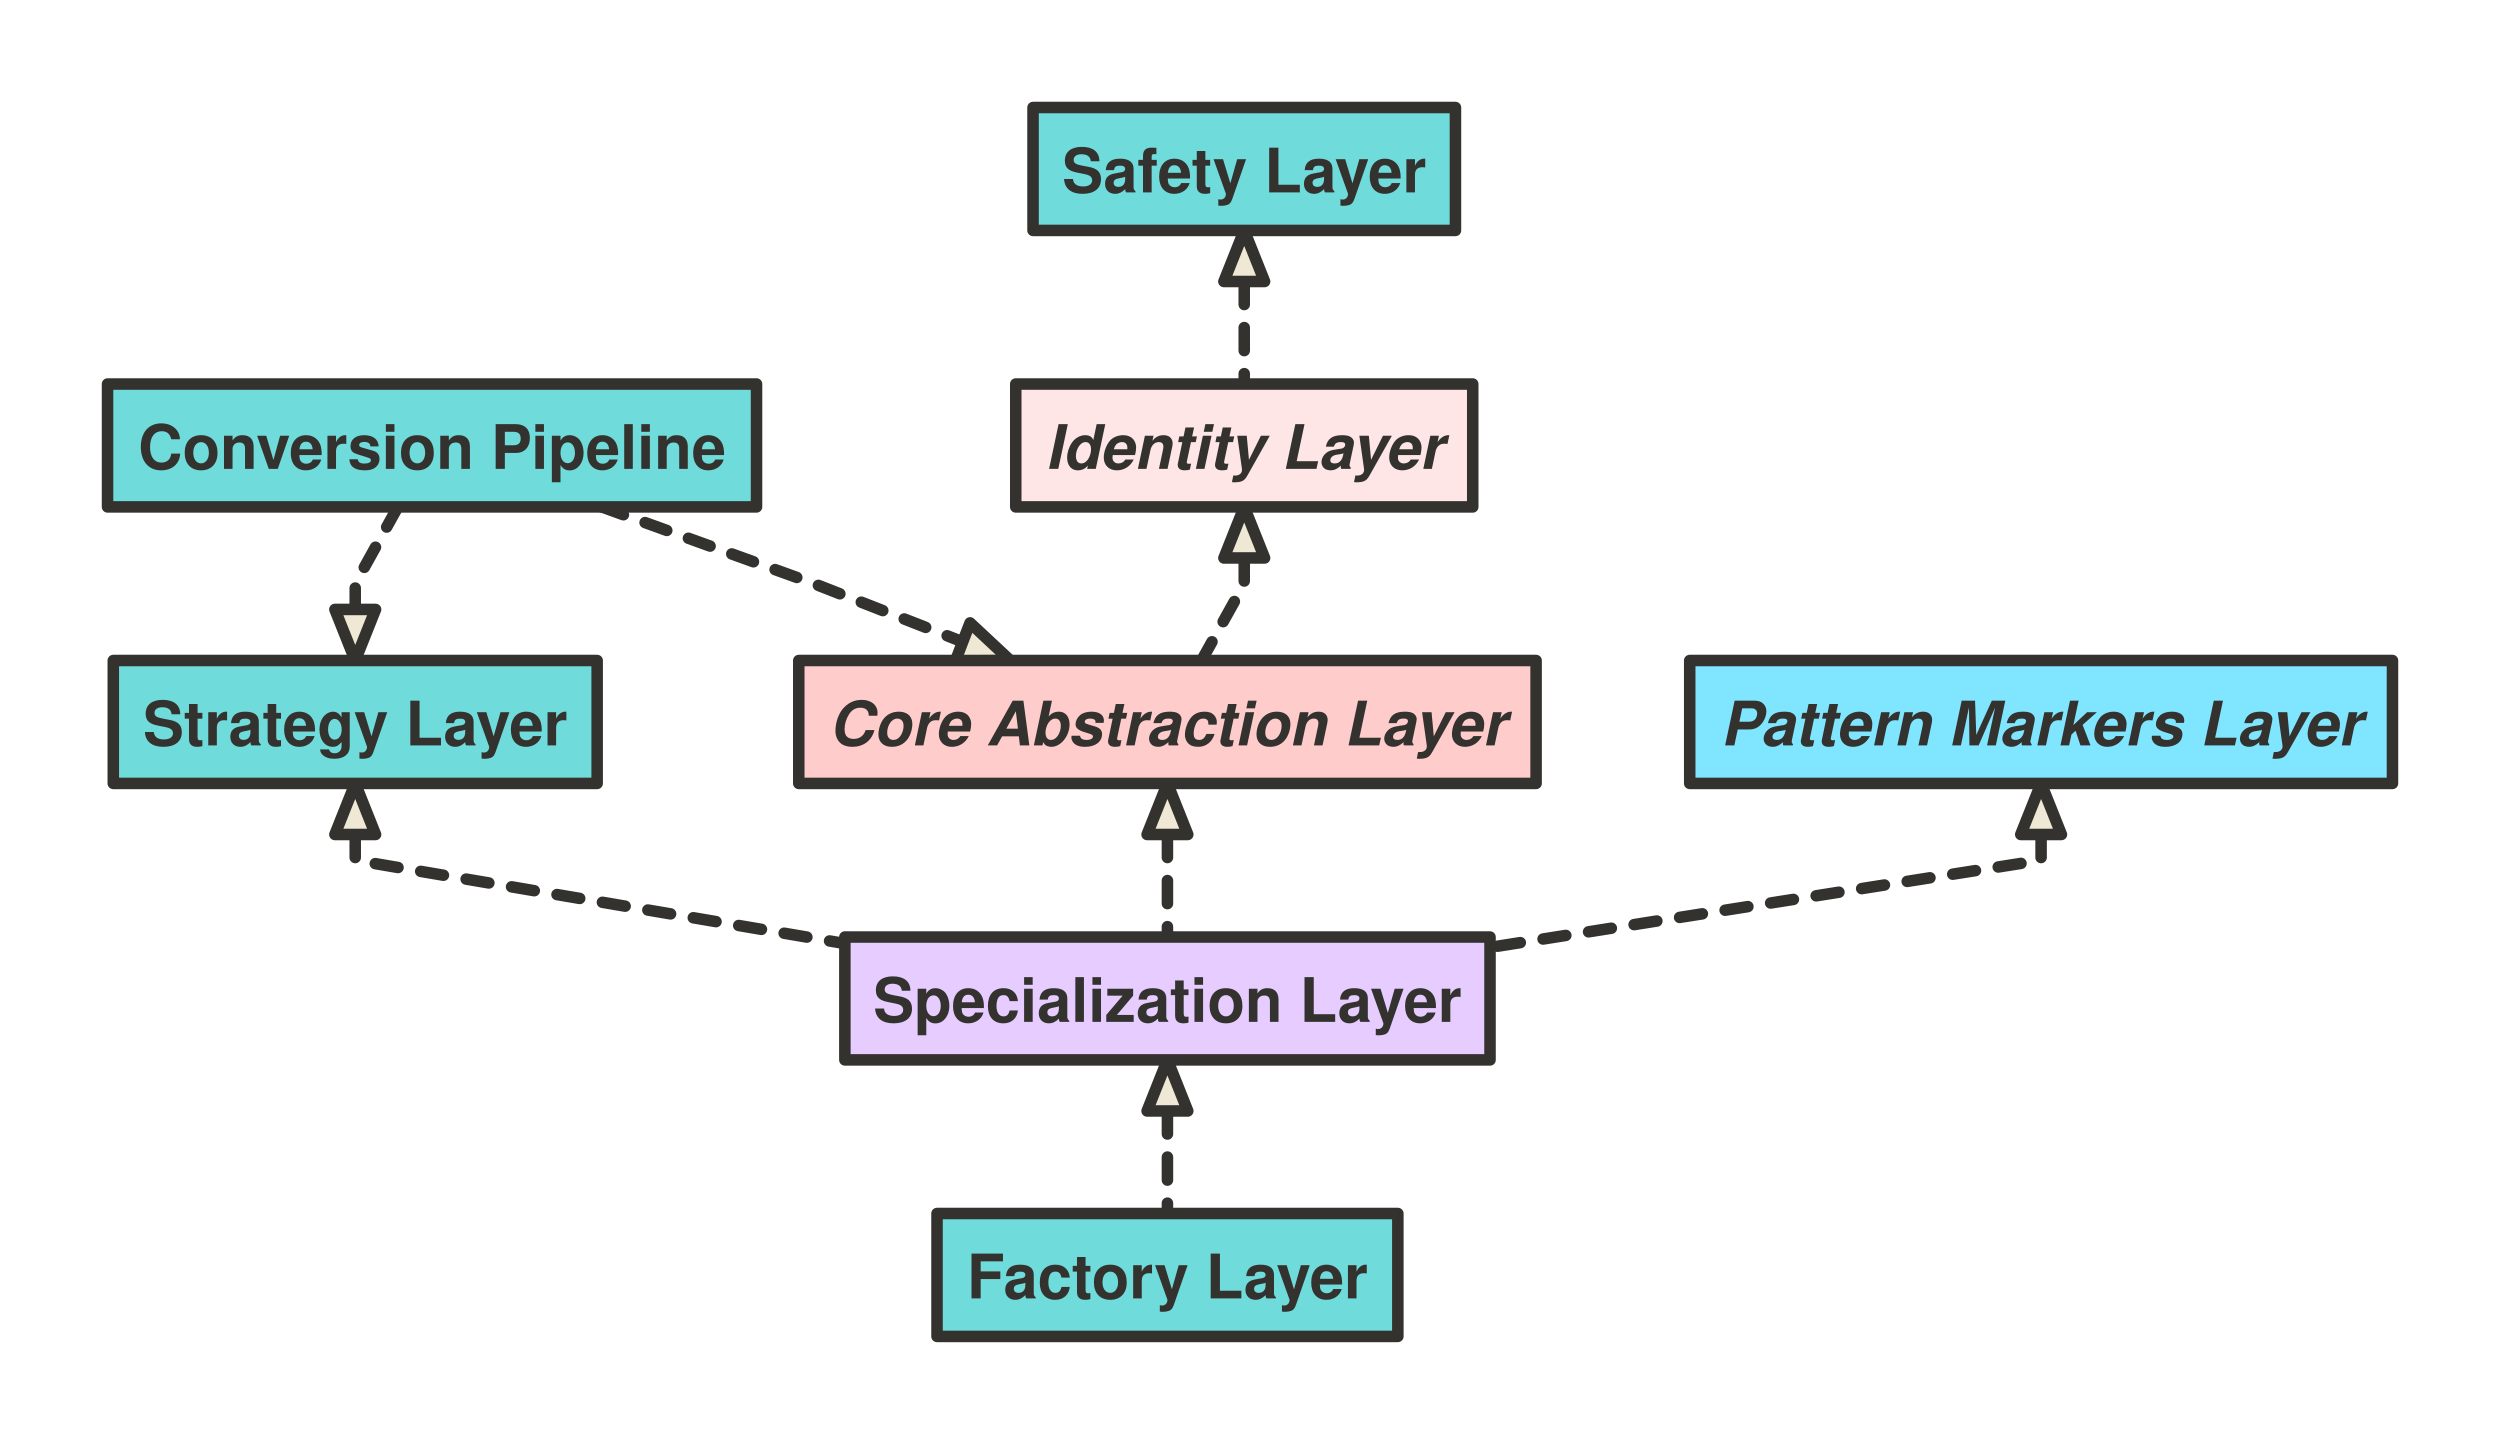
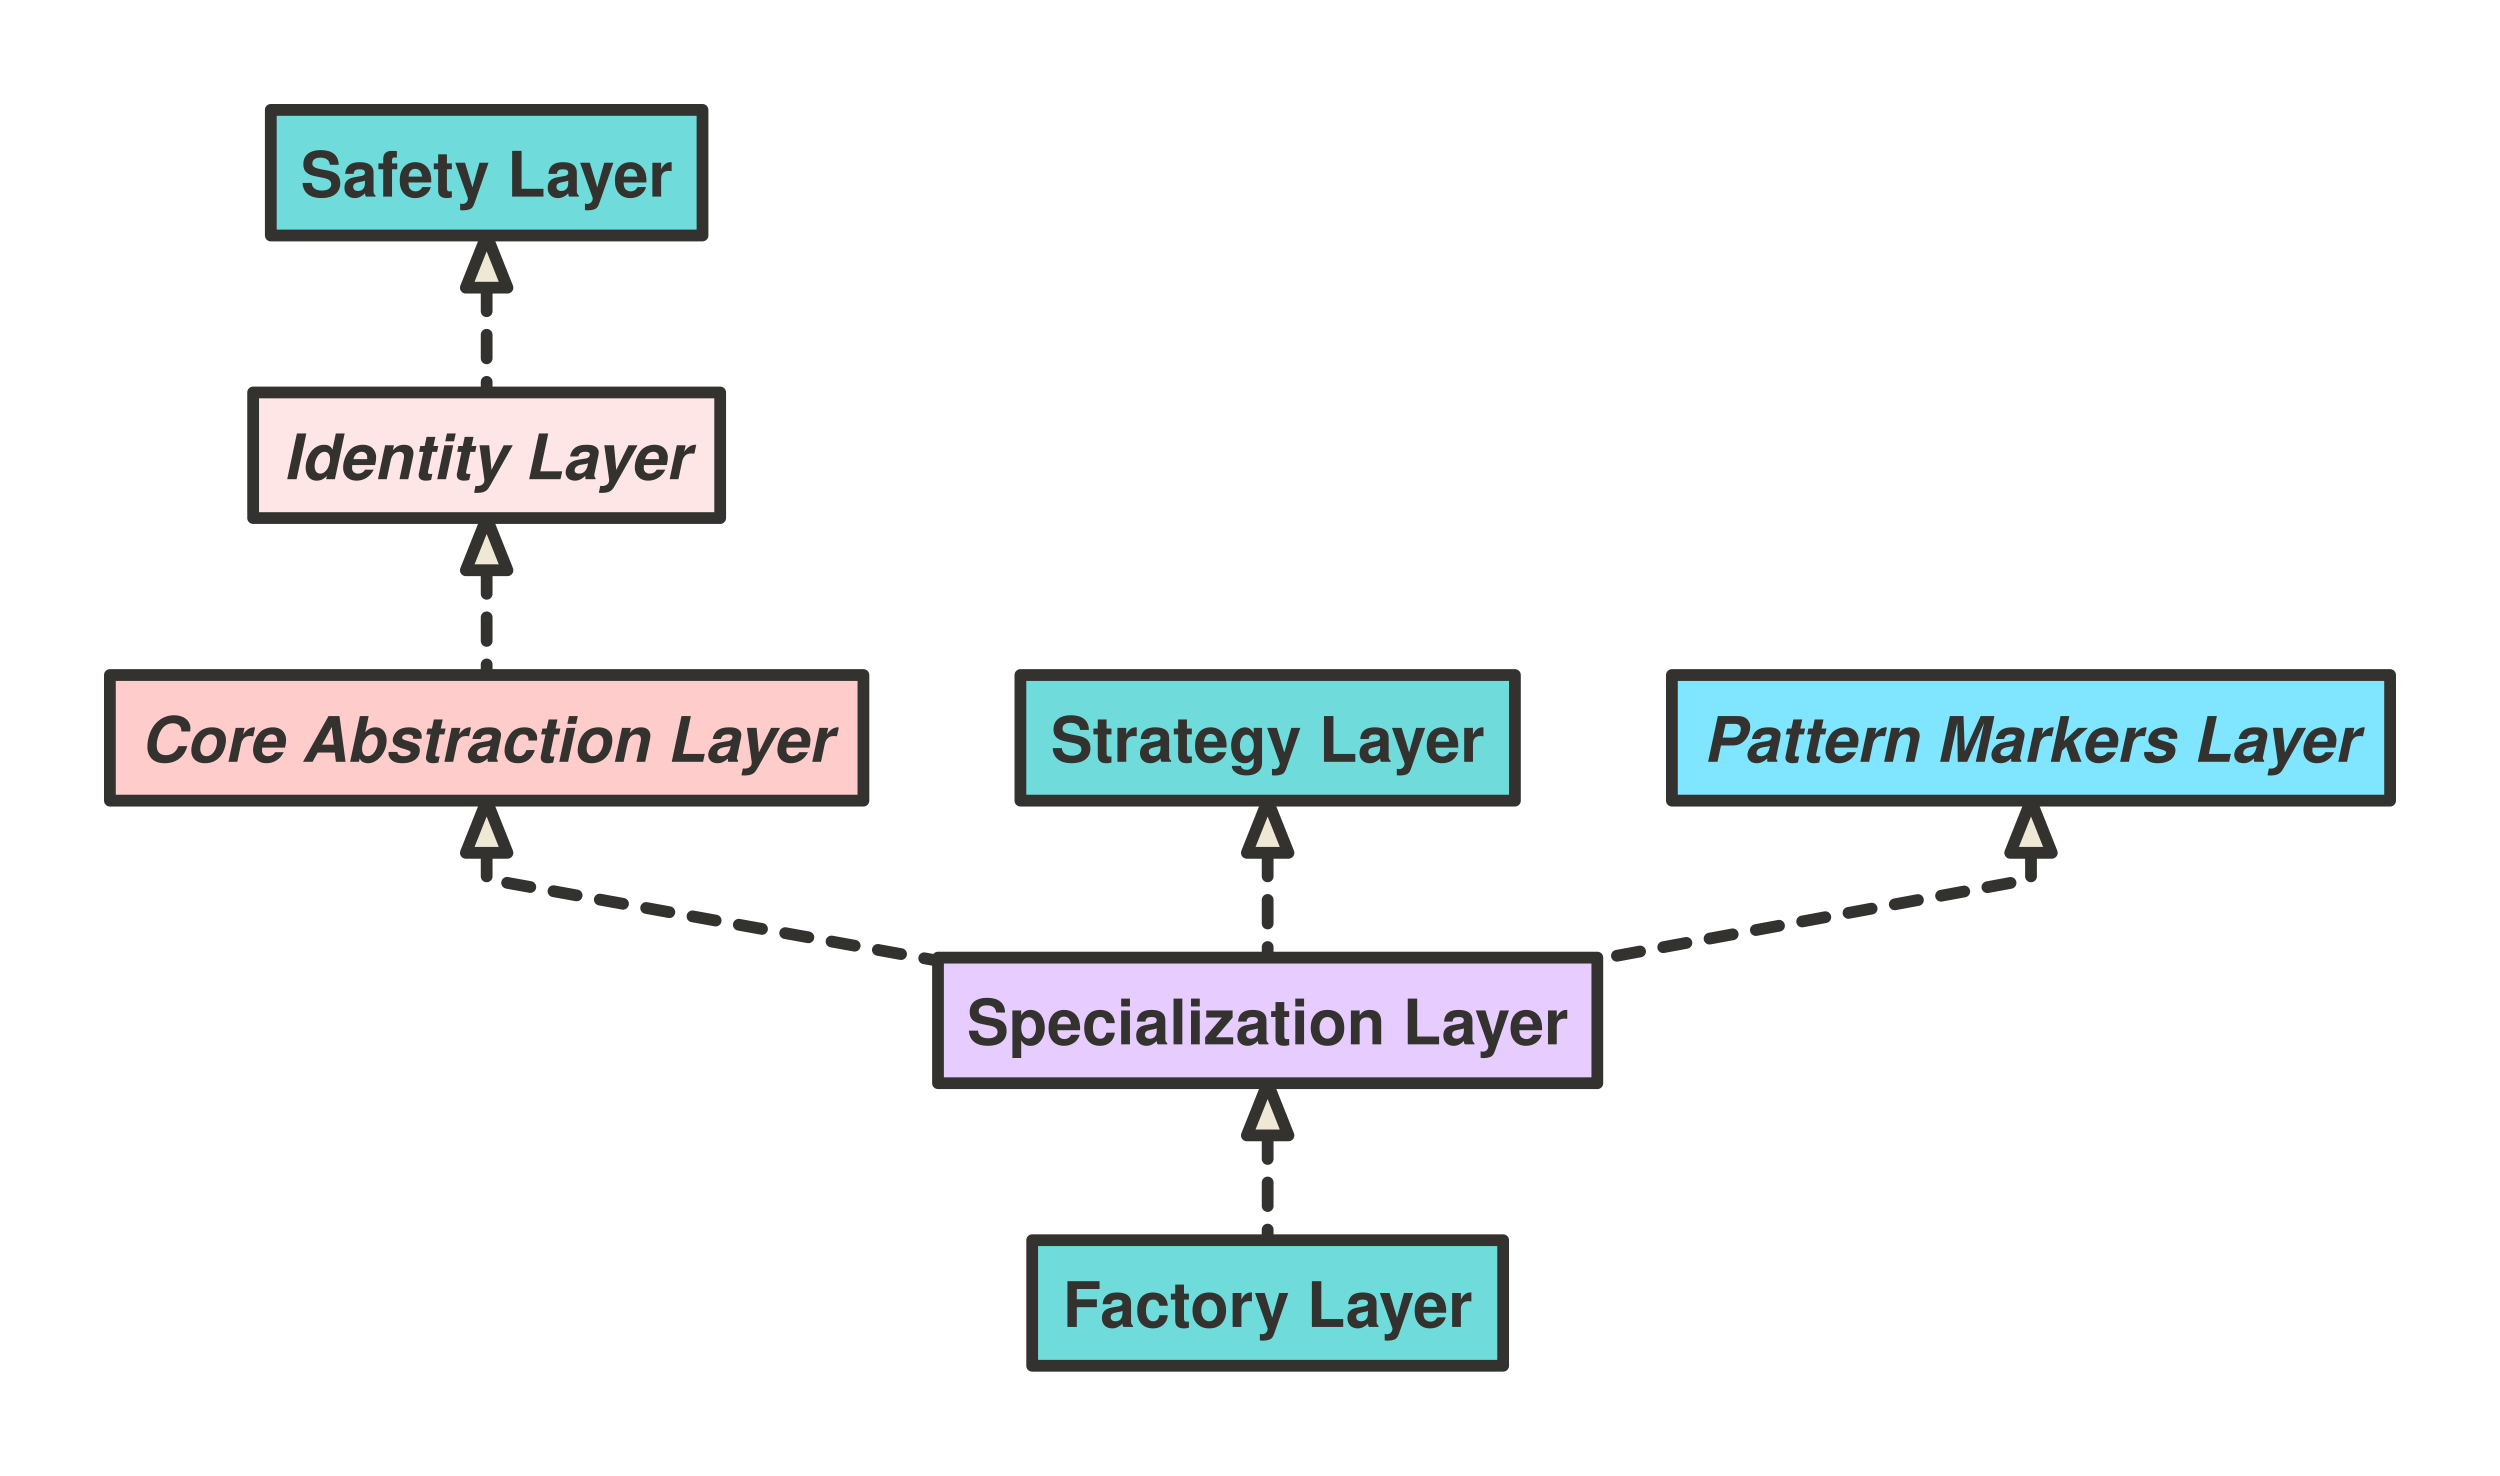
- <svg xmlns="http://www.w3.org/2000/svg" version="1.1" baseProfile="full" width="651.0" height="376.0" viewBox="0 0 651 376">
+ <svg xmlns="http://www.w3.org/2000/svg" version="1.1" baseProfile="full" width="637.0" height="376.0" viewBox="0 0 637 376">
  <g stroke-width="1.0" text-align="left" font="12pt Helvetica, Arial, sans-serif" font-size="12pt" font-family="Helvetica" font-weight="bold" font-style="normal">
    <g font-family="Helvetica" font-size="12pt" font-weight="bold" font-style="normal" stroke-width="3.0" stroke-linejoin="round" stroke-linecap="round" stroke="#33322E">
      <g stroke="transparent" fill="transparent">
-         <rect x="0.0" y="0.0" height="376.0" width="651.0" stroke="none" />
+         <rect x="0.0" y="0.0" height="376.0" width="637.0" stroke="none" />
      </g>
      <g transform="translate(8, 8)" fill="#33322E">
        <g transform="translate(20, 20)" fill="#eee8d5" font-family="Helvetica" font-size="12pt" font-weight="normal" font-style="normal">
          <g stroke-dasharray="6 6">
-             <path d="M296.0 45.3 L296 52 L296 72 L296.0 72.0 " fill="none" />
+             <path d="M96.0 45.3 L96 52 L96 72 L96.0 72.0 " fill="none" />
          </g>
-           <path d="M301.3 45.3 L296.0 45.3 L290.7 45.3 L296.0 32.0 Z" />
+           <path d="M101.3 45.3 L96.0 45.3 L90.7 45.3 L96.0 32.0 Z" />
          <g stroke-dasharray="6 6">
-             <path d="M75.6 104.0 L64.5 124 L64.5 130.667 L64.5 130.7 " fill="none" />
+             <path d="M96.0 117.3 L96 124 L96 144 L96.0 144.0 " fill="none" />
          </g>
-           <path d="M59.2 130.7 L64.5 130.7 L69.8 130.7 L64.5 144.0 Z" />
+           <path d="M101.3 117.3 L96.0 117.3 L90.7 117.3 L96.0 104.0 Z" />
          <g stroke-dasharray="6 6">
-             <path d="M128.7 104.0 L184 124 L222.695 139.141 L222.7 139.1 " fill="none" />
+             <path d="M96.0 189.3 L96 196 L211 216.804 L211.0 216.8 " fill="none" />
          </g>
-           <path d="M220.8 144.1 L222.7 139.1 L224.6 134.2 L235.1 144.0 Z" />
+           <path d="M101.3 189.3 L96.0 189.3 L90.7 189.3 L96.0 176.0 Z" />
          <g stroke-dasharray="6 6">
-             <path d="M64.5 189.3 L64.5 196 L192 217.702 L192.0 217.7 " fill="none" />
+             <path d="M295.0 261.3 L295 268 L295 288 L295.0 288.0 " fill="none" />
          </g>
-           <path d="M69.8 189.3 L64.5 189.3 L59.2 189.3 L64.5 176.0 Z" />
+           <path d="M300.3 261.3 L295.0 261.3 L289.7 261.3 L295.0 248.0 Z" />
          <g stroke-dasharray="6 6">
-             <path d="M296.0 117.3 L296 124 L284.889 144 L284.9 144.0 " fill="none" />
+             <path d="M295.0 189.3 L295 196 L295 216 L295.0 216.0 " fill="none" />
          </g>
-           <path d="M301.3 117.3 L296.0 117.3 L290.7 117.3 L296.0 104.0 Z" />
+           <path d="M300.3 189.3 L295.0 189.3 L289.7 189.3 L295.0 176.0 Z" />
          <g stroke-dasharray="6 6">
-             <path d="M276.0 189.3 L276 196 L276 216 L276.0 216.0 " fill="none" />
+             <path d="M489.5 189.3 L489.5 196 L379 216.452 L379.0 216.5 " fill="none" />
          </g>
-           <path d="M281.3 189.3 L276.0 189.3 L270.7 189.3 L276.0 176.0 Z" />
-           <g stroke-dasharray="6 6">
-             <path d="M276.0 261.3 L276 268 L276 288 L276.0 288.0 " fill="none" />
-           </g>
-           <path d="M281.3 261.3 L276.0 261.3 L270.7 261.3 L276.0 248.0 Z" />
-           <g stroke-dasharray="6 6">
-             <path d="M503.5 189.3 L503.5 196 L360 218.708 L360.0 218.7 " fill="none" />
-           </g>
-           <path d="M508.8 189.3 L503.5 189.3 L498.2 189.3 L503.5 176.0 Z" />
+           <path d="M494.8 189.3 L489.5 189.3 L484.2 189.3 L489.5 176.0 Z" />
          <g data-name="Identity Layer">
            <g fill="#ffe6e6" stroke="#33322E" data-name="Identity Layer">
-               <rect x="236.5" y="72.0" height="32.0" width="119.0" data-name="Identity Layer" />
+               <rect x="36.5" y="72.0" height="32.0" width="119.0" data-name="Identity Layer" />
            </g>
-             <g transform="translate(236.5, 72)" font-family="Helvetica" font-size="12pt" font-weight="bold" font-style="italic" data-name="Identity Layer" data-compartment="0">
+             <g transform="translate(36.5, 72)" font-family="Helvetica" font-size="12pt" font-weight="bold" font-style="italic" data-name="Identity Layer" data-compartment="0">
              <g transform="translate(8, 8)" fill="#33322E" text-align="center" data-name="Identity Layer" data-compartment="0">
                <text x="51.5" y="14.1" stroke="none" text-anchor="middle" data-name="Identity Layer" data-compartment="0">Identity Layer</text>
              </g>
            </g>
          </g>
          <g data-name="Core Abstraction Layer">
            <g fill="#ffcccc" stroke="#33322E" data-name="Core Abstraction Layer">
-               <rect x="180.0" y="144.0" height="32.0" width="192.0" data-name="Core Abstraction Layer" />
+               <rect x="0.0" y="144.0" height="32.0" width="192.0" data-name="Core Abstraction Layer" />
            </g>
-             <g transform="translate(180, 144)" font-family="Helvetica" font-size="12pt" font-weight="bold" font-style="italic" data-name="Core Abstraction Layer" data-compartment="0">
+             <g transform="translate(0, 144)" font-family="Helvetica" font-size="12pt" font-weight="bold" font-style="italic" data-name="Core Abstraction Layer" data-compartment="0">
              <g transform="translate(8, 8)" fill="#33322E" text-align="center" data-name="Core Abstraction Layer" data-compartment="0">
                <text x="88.0" y="14.1" stroke="none" text-anchor="middle" data-name="Core Abstraction Layer" data-compartment="0">Core Abstraction Layer</text>
              </g>
            </g>
          </g>
          <g data-name="Pattern Markers Layer">
            <g fill="#80e5ff" stroke="#33322E" data-name="Pattern Markers Layer">
-               <rect x="412.0" y="144.0" height="32.0" width="183.0" data-name="Pattern Markers Layer" />
+               <rect x="398.0" y="144.0" height="32.0" width="183.0" data-name="Pattern Markers Layer" />
            </g>
-             <g transform="translate(412, 144)" font-family="Helvetica" font-size="12pt" font-weight="bold" font-style="italic" data-name="Pattern Markers Layer" data-compartment="0">
+             <g transform="translate(398, 144)" font-family="Helvetica" font-size="12pt" font-weight="bold" font-style="italic" data-name="Pattern Markers Layer" data-compartment="0">
              <g transform="translate(8, 8)" fill="#33322E" text-align="center" data-name="Pattern Markers Layer" data-compartment="0">
                <text x="83.5" y="14.1" stroke="none" text-anchor="middle" data-name="Pattern Markers Layer" data-compartment="0">Pattern Markers Layer</text>
              </g>
            </g>
          </g>
          <g data-name="Specialization Layer">
            <g fill="#e6ccff" stroke="#33322E" data-name="Specialization Layer">
-               <rect x="192.0" y="216.0" height="32.0" width="168.0" data-name="Specialization Layer" />
+               <rect x="211.0" y="216.0" height="32.0" width="168.0" data-name="Specialization Layer" />
            </g>
-             <g transform="translate(192, 216)" font-family="Helvetica" font-size="12pt" font-weight="bold" font-style="normal" data-name="Specialization Layer" data-compartment="0">
+             <g transform="translate(211, 216)" font-family="Helvetica" font-size="12pt" font-weight="bold" font-style="normal" data-name="Specialization Layer" data-compartment="0">
              <g transform="translate(8, 8)" fill="#33322E" text-align="center" data-name="Specialization Layer" data-compartment="0">
                <text x="76.0" y="14.1" stroke="none" text-anchor="middle" data-name="Specialization Layer" data-compartment="0">Specialization Layer</text>
              </g>
            </g>
          </g>
          <g data-name="Safety Layer">
            <g fill="#70dbdb" stroke="#33322E" data-name="Safety Layer">
-               <rect x="241.0" y="0.0" height="32.0" width="110.0" data-name="Safety Layer" />
+               <rect x="41.0" y="0.0" height="32.0" width="110.0" data-name="Safety Layer" />
            </g>
-             <g transform="translate(241, 0)" font-family="Helvetica" font-size="12pt" font-weight="bold" font-style="normal" data-name="Safety Layer" data-compartment="0">
+             <g transform="translate(41, 0)" font-family="Helvetica" font-size="12pt" font-weight="bold" font-style="normal" data-name="Safety Layer" data-compartment="0">
              <g transform="translate(8, 8)" fill="#33322E" text-align="center" data-name="Safety Layer" data-compartment="0">
                <text x="47.0" y="14.1" stroke="none" text-anchor="middle" data-name="Safety Layer" data-compartment="0">Safety Layer</text>
              </g>
            </g>
          </g>
          <g data-name="Strategy Layer">
            <g fill="#70dbdb" stroke="#33322E" data-name="Strategy Layer">
-               <rect x="1.5" y="144.0" height="32.0" width="126.0" data-name="Strategy Layer" />
+               <rect x="232.0" y="144.0" height="32.0" width="126.0" data-name="Strategy Layer" />
            </g>
-             <g transform="translate(1.5, 144)" font-family="Helvetica" font-size="12pt" font-weight="bold" font-style="normal" data-name="Strategy Layer" data-compartment="0">
+             <g transform="translate(232, 144)" font-family="Helvetica" font-size="12pt" font-weight="bold" font-style="normal" data-name="Strategy Layer" data-compartment="0">
              <g transform="translate(8, 8)" fill="#33322E" text-align="center" data-name="Strategy Layer" data-compartment="0">
                <text x="55.0" y="14.1" stroke="none" text-anchor="middle" data-name="Strategy Layer" data-compartment="0">Strategy Layer</text>
              </g>
            </g>
          </g>
-           <g data-name="Conversion Pipeline">
-             <g fill="#70dbdb" stroke="#33322E" data-name="Conversion Pipeline">
-               <rect x="0.0" y="72.0" height="32.0" width="169.0" data-name="Conversion Pipeline" />
-             </g>
-             <g transform="translate(0, 72)" font-family="Helvetica" font-size="12pt" font-weight="bold" font-style="normal" data-name="Conversion Pipeline" data-compartment="0">
-               <g transform="translate(8, 8)" fill="#33322E" text-align="center" data-name="Conversion Pipeline" data-compartment="0">
-                 <text x="76.5" y="14.1" stroke="none" text-anchor="middle" data-name="Conversion Pipeline" data-compartment="0">Conversion Pipeline</text>
-               </g>
-             </g>
-           </g>
          <g data-name="Factory Layer">
            <g fill="#70dbdb" stroke="#33322E" data-name="Factory Layer">
-               <rect x="216.0" y="288.0" height="32.0" width="120.0" data-name="Factory Layer" />
+               <rect x="235.0" y="288.0" height="32.0" width="120.0" data-name="Factory Layer" />
            </g>
-             <g transform="translate(216, 288)" font-family="Helvetica" font-size="12pt" font-weight="bold" font-style="normal" data-name="Factory Layer" data-compartment="0">
+             <g transform="translate(235, 288)" font-family="Helvetica" font-size="12pt" font-weight="bold" font-style="normal" data-name="Factory Layer" data-compartment="0">
              <g transform="translate(8, 8)" fill="#33322E" text-align="center" data-name="Factory Layer" data-compartment="0">
                <text x="52.0" y="14.1" stroke="none" text-anchor="middle" data-name="Factory Layer" data-compartment="0">Factory Layer</text>
              </g>
            </g>
          </g>
        </g>
      </g>
    </g>
  </g>
</svg>
